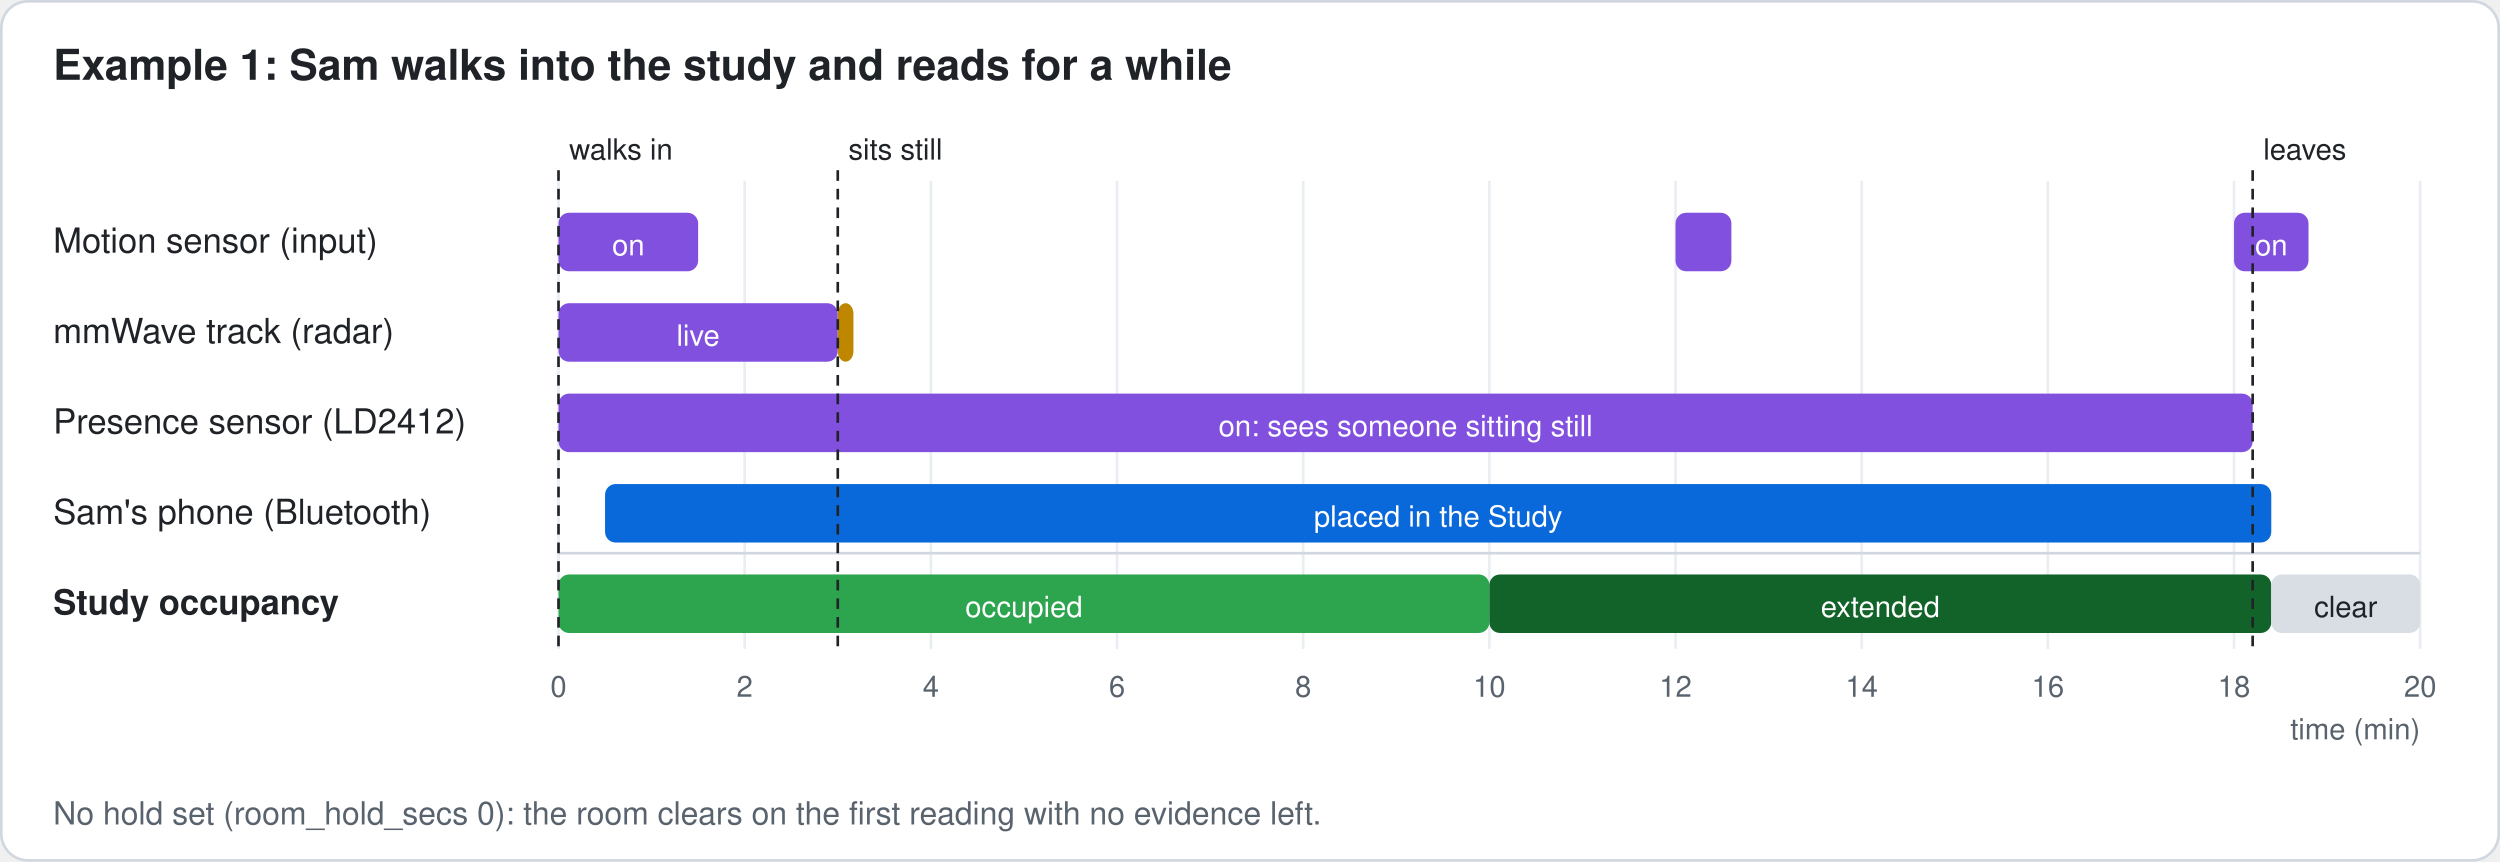
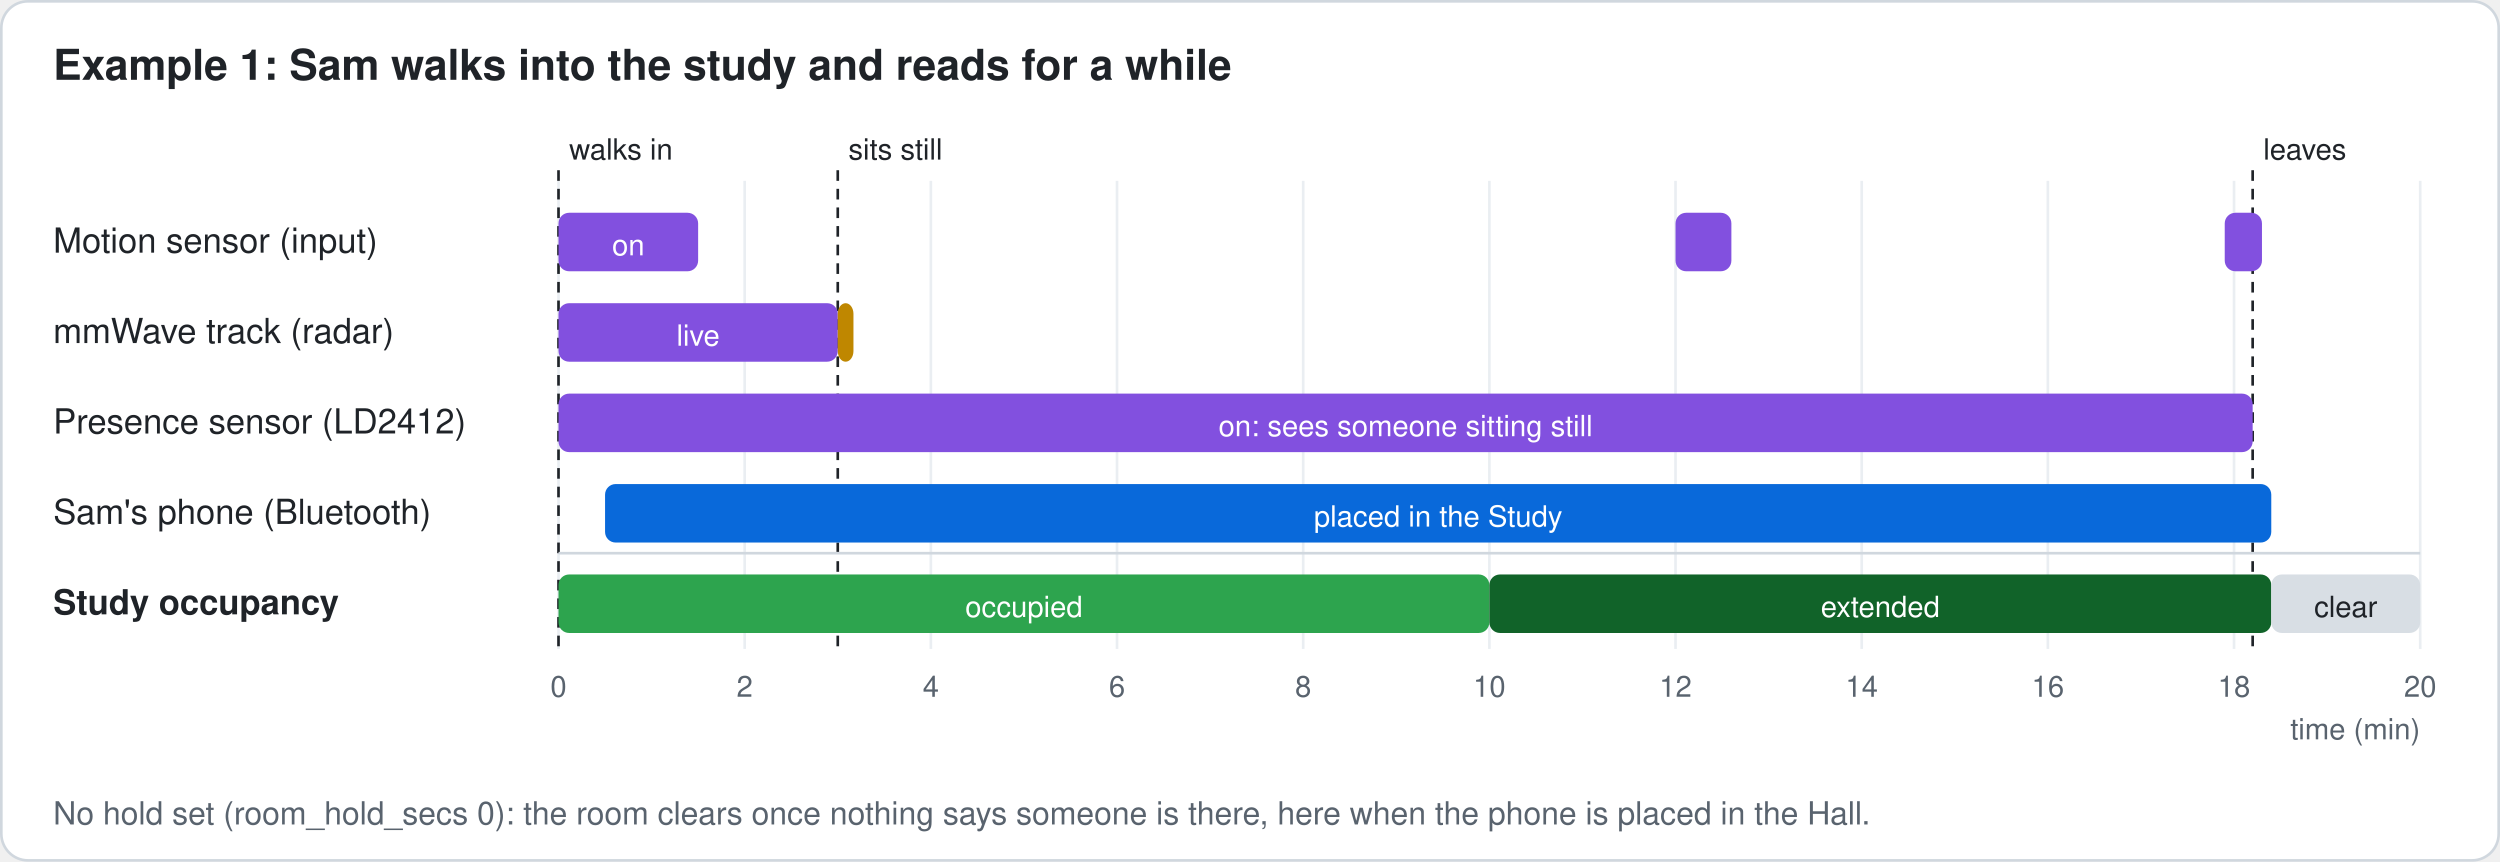
<svg xmlns="http://www.w3.org/2000/svg" width="940" height="324" viewBox="0 0 940 324" role="img" aria-label="Example 1: Sam walks into the study and reads for a while">
  <rect x="0.5" y="0.5" width="939" height="323" rx="10" fill="#ffffff" stroke="#d0d7de" />
  <text x="20" y="30" font-size="16" fill="#1f2328" text-anchor="start" font-weight="bold" font-family="-apple-system, Segoe UI, Helvetica, Arial, sans-serif">Example 1: Sam walks into the study and reads for a while</text>
  <line x1="210.0" y1="68" x2="210.0" y2="244" stroke="#eaeef2" />
  <text x="210.0" y="262" font-size="11" fill="#59636e" text-anchor="middle" font-weight="normal" font-family="-apple-system, Segoe UI, Helvetica, Arial, sans-serif">0</text>
  <line x1="280.0" y1="68" x2="280.0" y2="244" stroke="#eaeef2" />
  <text x="280.0" y="262" font-size="11" fill="#59636e" text-anchor="middle" font-weight="normal" font-family="-apple-system, Segoe UI, Helvetica, Arial, sans-serif">2</text>
  <line x1="350.0" y1="68" x2="350.0" y2="244" stroke="#eaeef2" />
  <text x="350.0" y="262" font-size="11" fill="#59636e" text-anchor="middle" font-weight="normal" font-family="-apple-system, Segoe UI, Helvetica, Arial, sans-serif">4</text>
  <line x1="420.0" y1="68" x2="420.0" y2="244" stroke="#eaeef2" />
  <text x="420.0" y="262" font-size="11" fill="#59636e" text-anchor="middle" font-weight="normal" font-family="-apple-system, Segoe UI, Helvetica, Arial, sans-serif">6</text>
  <line x1="490.0" y1="68" x2="490.0" y2="244" stroke="#eaeef2" />
  <text x="490.0" y="262" font-size="11" fill="#59636e" text-anchor="middle" font-weight="normal" font-family="-apple-system, Segoe UI, Helvetica, Arial, sans-serif">8</text>
  <line x1="560.0" y1="68" x2="560.0" y2="244" stroke="#eaeef2" />
  <text x="560.0" y="262" font-size="11" fill="#59636e" text-anchor="middle" font-weight="normal" font-family="-apple-system, Segoe UI, Helvetica, Arial, sans-serif">10</text>
  <line x1="630.0" y1="68" x2="630.0" y2="244" stroke="#eaeef2" />
  <text x="630.0" y="262" font-size="11" fill="#59636e" text-anchor="middle" font-weight="normal" font-family="-apple-system, Segoe UI, Helvetica, Arial, sans-serif">12</text>
  <line x1="700.0" y1="68" x2="700.0" y2="244" stroke="#eaeef2" />
  <text x="700.0" y="262" font-size="11" fill="#59636e" text-anchor="middle" font-weight="normal" font-family="-apple-system, Segoe UI, Helvetica, Arial, sans-serif">14</text>
  <line x1="770.0" y1="68" x2="770.0" y2="244" stroke="#eaeef2" />
  <text x="770.0" y="262" font-size="11" fill="#59636e" text-anchor="middle" font-weight="normal" font-family="-apple-system, Segoe UI, Helvetica, Arial, sans-serif">16</text>
  <line x1="840.0" y1="68" x2="840.0" y2="244" stroke="#eaeef2" />
  <text x="840.0" y="262" font-size="11" fill="#59636e" text-anchor="middle" font-weight="normal" font-family="-apple-system, Segoe UI, Helvetica, Arial, sans-serif">18</text>
  <line x1="910.0" y1="68" x2="910.0" y2="244" stroke="#eaeef2" />
  <text x="910.0" y="262" font-size="11" fill="#59636e" text-anchor="middle" font-weight="normal" font-family="-apple-system, Segoe UI, Helvetica, Arial, sans-serif">20</text>
  <text x="910" y="278" font-size="11" fill="#59636e" text-anchor="end" font-weight="normal" font-family="-apple-system, Segoe UI, Helvetica, Arial, sans-serif">time (min)</text>
+   <line x1="210.0" y1="64" x2="210.0" y2="244" stroke="#1f2328" stroke-dasharray="4 3" />
+   <line x1="315.0" y1="64" x2="315.0" y2="244" stroke="#1f2328" stroke-dasharray="4 3" />
+   <line x1="847.0" y1="64" x2="847.0" y2="244" stroke="#1f2328" stroke-dasharray="4 3" />
  <text x="20" y="95" font-size="13" fill="#1f2328" text-anchor="start" font-weight="normal" font-family="-apple-system, Segoe UI, Helvetica, Arial, sans-serif">Motion sensor (input)</text>
  <rect x="210.0" y="80" width="52.5" height="22" rx="4" fill="#8250df" />
  <text x="236.25" y="96" font-size="11" fill="#ffffff" text-anchor="middle" font-weight="normal" font-family="-apple-system, Segoe UI, Helvetica, Arial, sans-serif">on</text>
  <rect x="630.0" y="80" width="21.0" height="22" rx="4" fill="#8250df" />
-   <rect x="840.0" y="80" width="28.0" height="22" rx="4" fill="#8250df" />
-   <text x="854.0" y="96" font-size="11" fill="#ffffff" text-anchor="middle" font-weight="normal" font-family="-apple-system, Segoe UI, Helvetica, Arial, sans-serif">on</text>
+   <rect x="836.5" y="80" width="14.0" height="22" rx="4" fill="#8250df" />
  <text x="20" y="129" font-size="13" fill="#1f2328" text-anchor="start" font-weight="normal" font-family="-apple-system, Segoe UI, Helvetica, Arial, sans-serif">mmWave track (radar)</text>
  <rect x="210.0" y="114" width="105.0" height="22" rx="4" fill="#8250df" />
  <text x="262.5" y="130" font-size="11" fill="#ffffff" text-anchor="middle" font-weight="normal" font-family="-apple-system, Segoe UI, Helvetica, Arial, sans-serif">live</text>
  <rect x="315.0" y="114" width="5.9" height="22" rx="4" fill="#bf8700" />
  <text x="20" y="163" font-size="13" fill="#1f2328" text-anchor="start" font-weight="normal" font-family="-apple-system, Segoe UI, Helvetica, Arial, sans-serif">Presence sensor (LD2412)</text>
  <rect x="210.0" y="148" width="637.0" height="22" rx="4" fill="#8250df" />
  <text x="528.5" y="164" font-size="11" fill="#ffffff" text-anchor="middle" font-weight="normal" font-family="-apple-system, Segoe UI, Helvetica, Arial, sans-serif">on: sees someone sitting still</text>
  <text x="20" y="197" font-size="13" fill="#1f2328" text-anchor="start" font-weight="normal" font-family="-apple-system, Segoe UI, Helvetica, Arial, sans-serif">Sam's phone (Bluetooth)</text>
  <rect x="227.5" y="182" width="626.5" height="22" rx="4" fill="#0969da" />
  <text x="540.75" y="198" font-size="11" fill="#ffffff" text-anchor="middle" font-weight="normal" font-family="-apple-system, Segoe UI, Helvetica, Arial, sans-serif">placed in the Study</text>
  <text x="20" y="231" font-size="13" fill="#1f2328" text-anchor="start" font-weight="bold" font-family="-apple-system, Segoe UI, Helvetica, Arial, sans-serif">Study occupancy</text>
  <line x1="210" y1="208" x2="910" y2="208" stroke="#d0d7de" />
  <rect x="210.0" y="216" width="350.0" height="22" rx="4" fill="#2da44e" />
  <text x="385.0" y="232" font-size="11" fill="#ffffff" text-anchor="middle" font-weight="normal" font-family="-apple-system, Segoe UI, Helvetica, Arial, sans-serif">occupied</text>
  <rect x="560.0" y="216" width="294.0" height="22" rx="4" fill="#116329" />
  <text x="707.0" y="232" font-size="11" fill="#ffffff" text-anchor="middle" font-weight="normal" font-family="-apple-system, Segoe UI, Helvetica, Arial, sans-serif">extended</text>
  <rect x="854.0" y="216" width="56.0" height="22" rx="4" fill="#d8dee4" />
  <text x="882.0" y="232" font-size="11" fill="#1f2328" text-anchor="middle" font-weight="normal" font-family="-apple-system, Segoe UI, Helvetica, Arial, sans-serif">clear</text>
-   <line x1="210.0" y1="64" x2="210.0" y2="244" stroke="#1f2328" stroke-dasharray="4 3" />
+   <rect x="212.0" y="49" width="53.6" height="14" fill="#ffffff" />
  <text x="214.0" y="60" font-size="11" fill="#1f2328" text-anchor="start" font-weight="normal" font-family="-apple-system, Segoe UI, Helvetica, Arial, sans-serif">walks in</text>
-   <line x1="315.0" y1="64" x2="315.0" y2="244" stroke="#1f2328" stroke-dasharray="4 3" />
+   <rect x="317.0" y="49" width="66.0" height="14" fill="#ffffff" />
  <text x="319.0" y="60" font-size="11" fill="#1f2328" text-anchor="start" font-weight="normal" font-family="-apple-system, Segoe UI, Helvetica, Arial, sans-serif">sits still</text>
-   <line x1="847.0" y1="64" x2="847.0" y2="244" stroke="#1f2328" stroke-dasharray="4 3" />
+   <rect x="849.0" y="49" width="41.2" height="14" fill="#ffffff" />
  <text x="851.0" y="60" font-size="11" fill="#1f2328" text-anchor="start" font-weight="normal" font-family="-apple-system, Segoe UI, Helvetica, Arial, sans-serif">leaves</text>
-   <text x="20" y="310" font-size="12" fill="#59636e" text-anchor="start" font-weight="normal" font-family="-apple-system, Segoe UI, Helvetica, Arial, sans-serif">No hold set (room_hold_secs 0): the room clears on the first reading with no evidence left.</text>
+   <text x="20" y="310" font-size="12" fill="#59636e" text-anchor="start" font-weight="normal" font-family="-apple-system, Segoe UI, Helvetica, Arial, sans-serif">No hold set (room_hold_secs 0): the room clears once nothing says someone is there, here when the phone is placed in the Hall.</text>
</svg>
